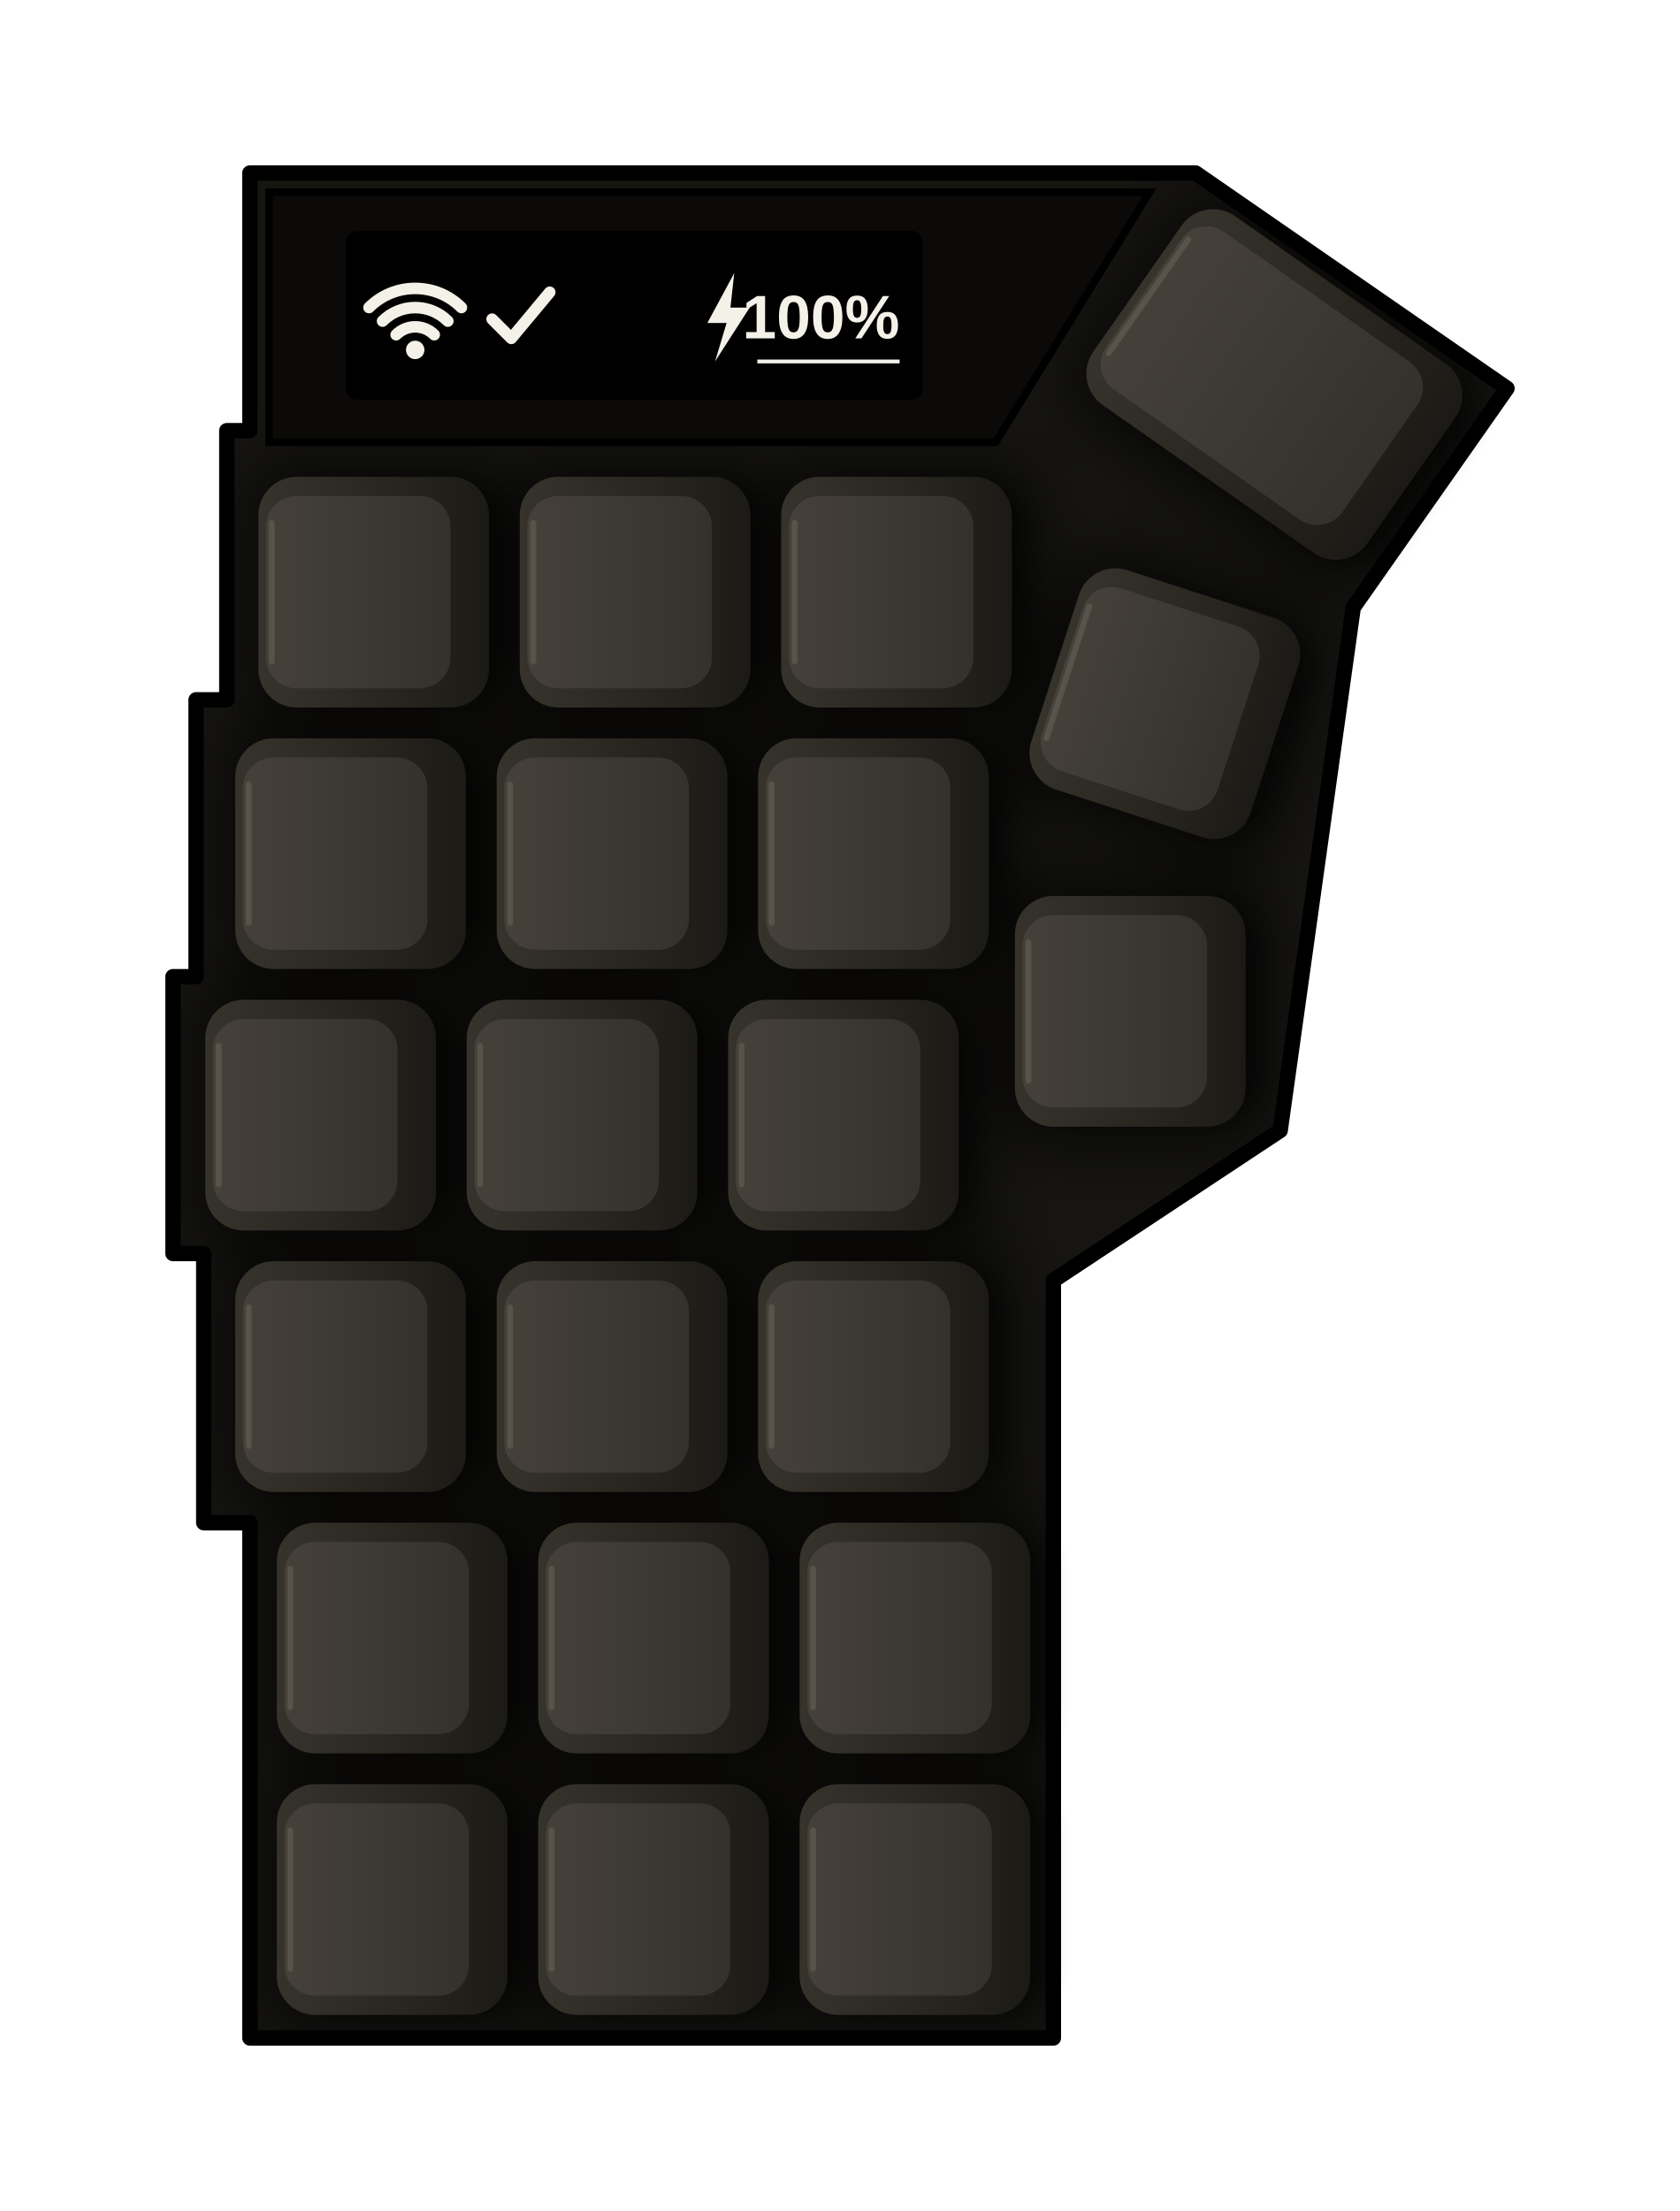
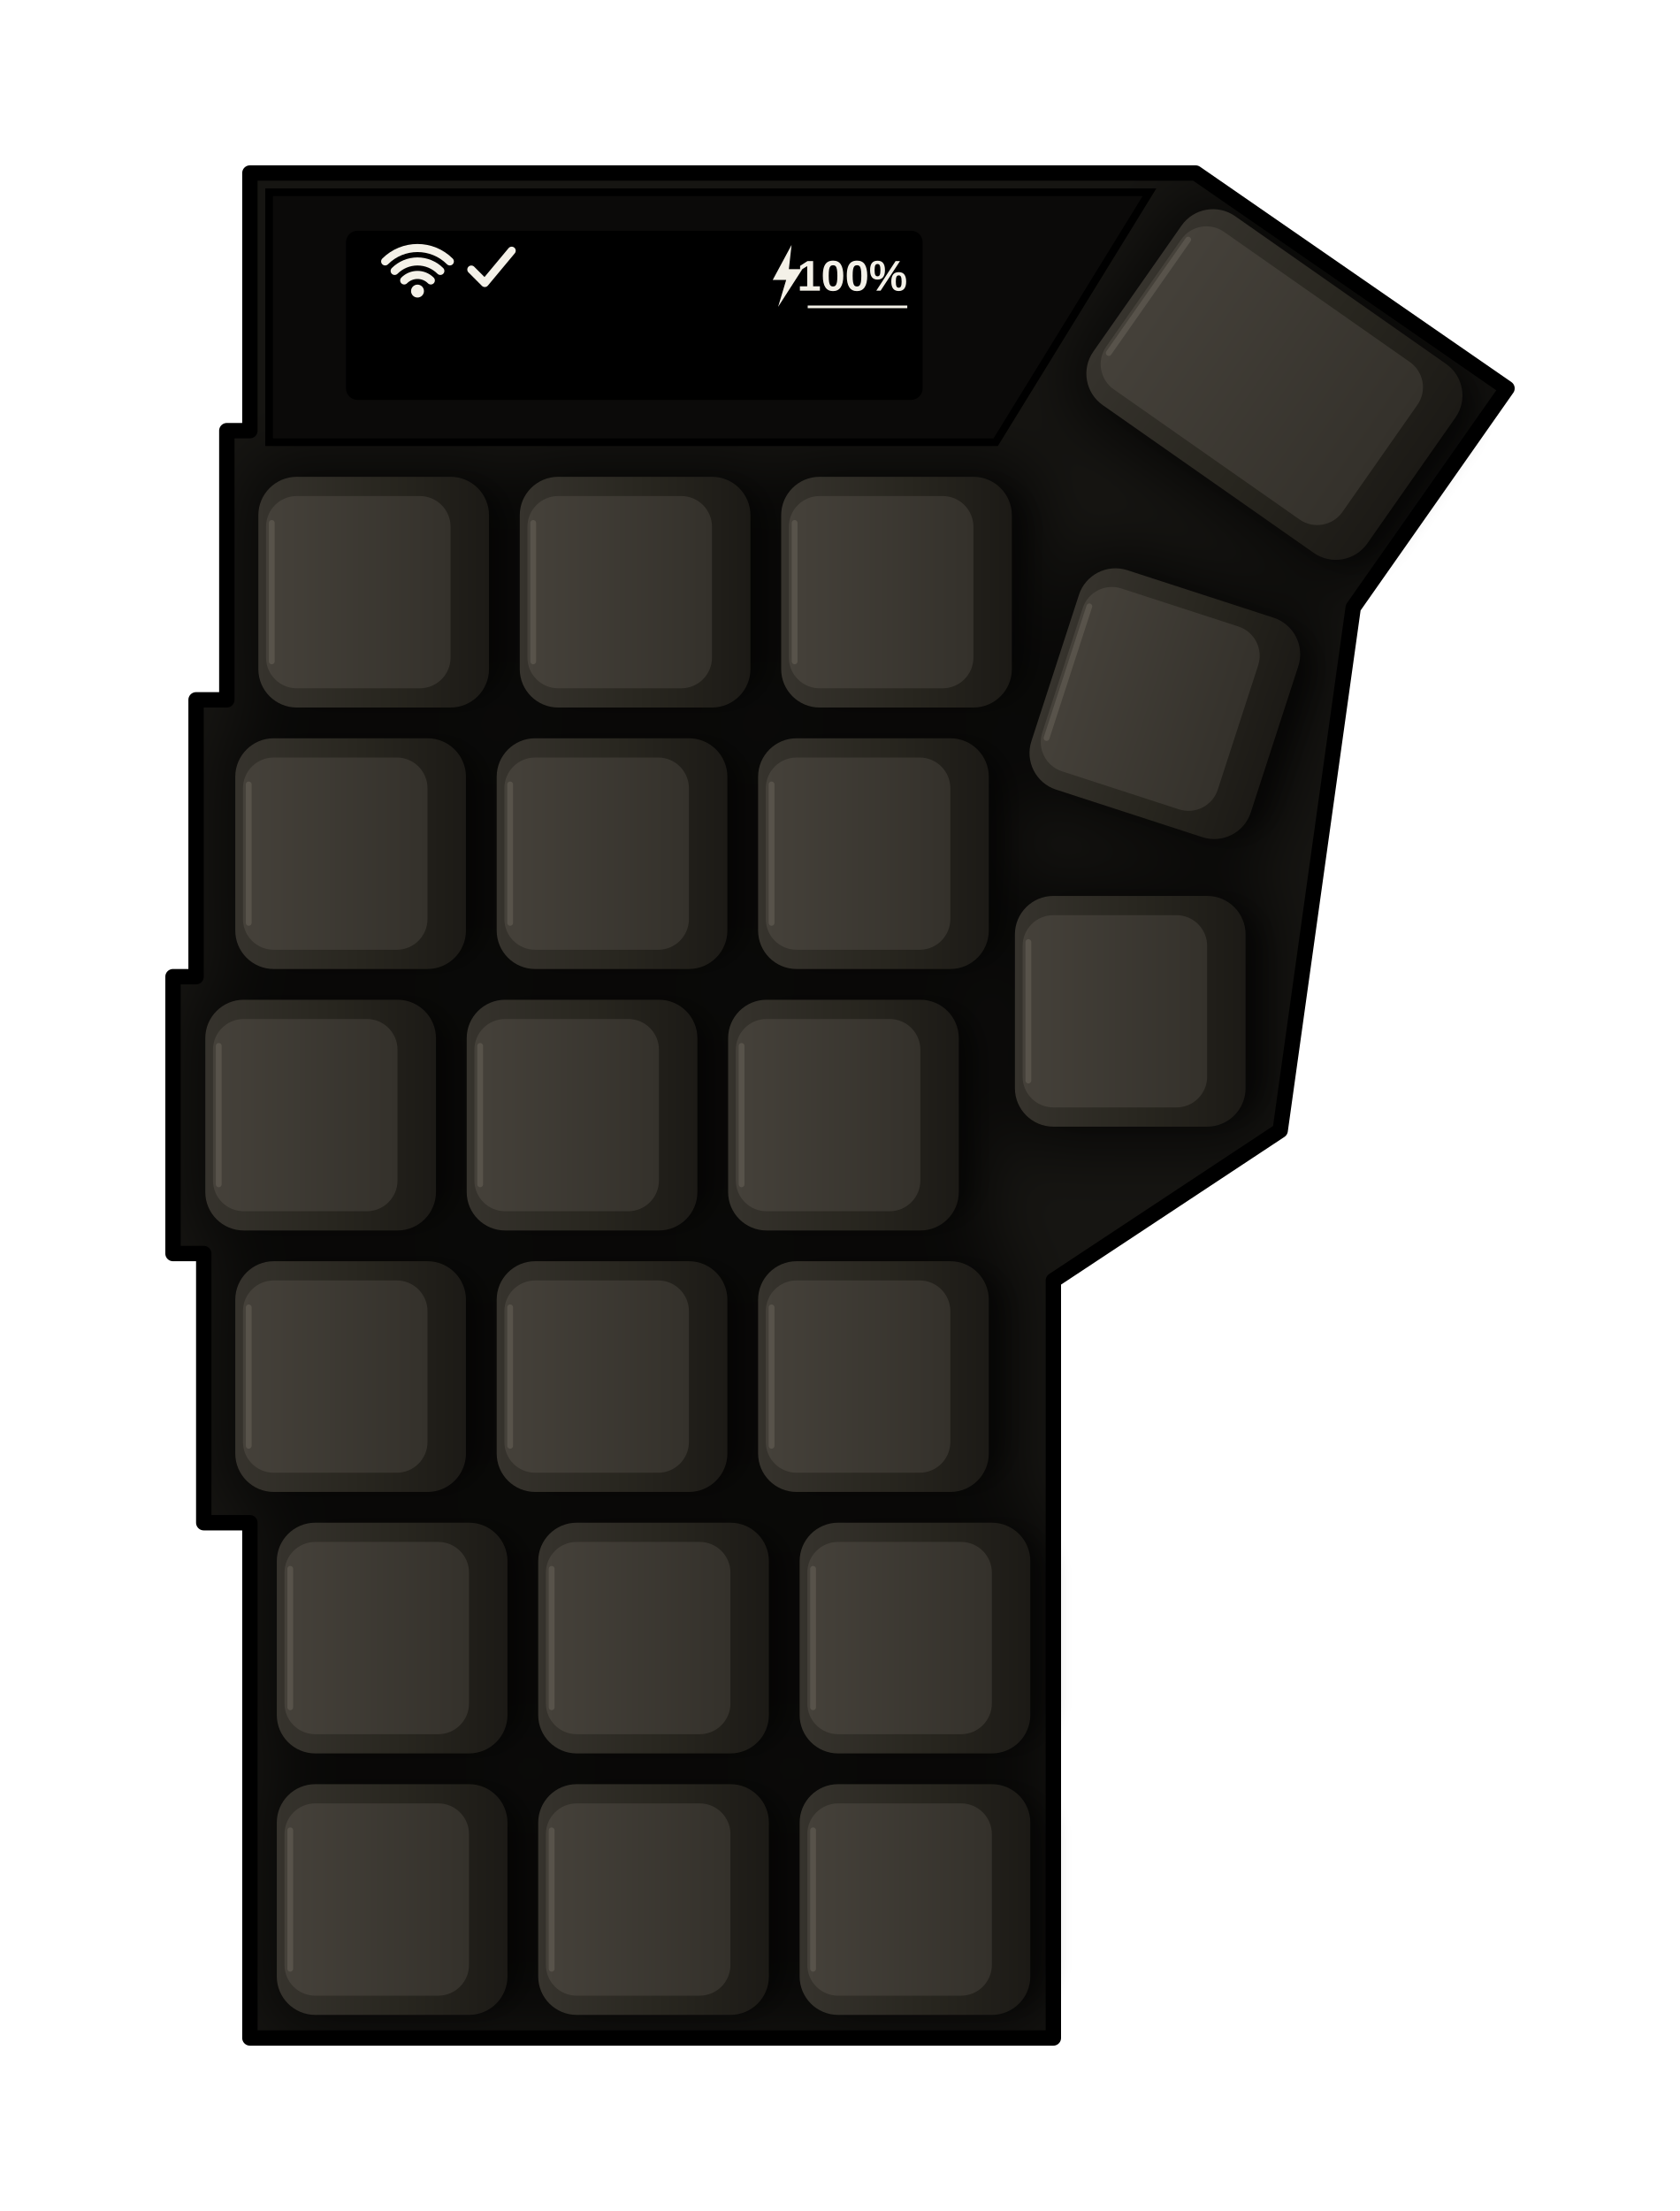
<svg xmlns="http://www.w3.org/2000/svg" viewBox="0 0 437 575" width="437" height="575">
  <defs>
    <linearGradient id="falda" x1="0" y1="0" x2="0" y2="1">
      <stop offset="0" stop-color="#36332d" />
      <stop offset="0.55" stop-color="#28261f" />
      <stop offset="1" stop-color="#1c1a16" />
    </linearGradient>
    <linearGradient id="cara" x1="0" y1="0" x2="0" y2="1">
      <stop offset="0" stop-color="#45413a" />
      <stop offset="1" stop-color="#34312b" />
    </linearGradient>
    <filter id="luz" x="-20%" y="-20%" width="140%" height="140%">
      <feGaussianBlur stdDeviation="8" />
    </filter>
    <filter id="sombra" x="-10%" y="-10%" width="120%" height="120%">
      <feGaussianBlur stdDeviation="3" />
    </filter>
    <clipPath id="dentro-placa">
      <polygon points="198,93 270,93 270,99 342,99 342,107 412,107 412,113 479,113 479,359 423,440 366,400 230,381 191,322 -6,322 -6,113 128,113 128,101 198,101" />
    </clipPath>
    <filter id="brillo" x="-60%" y="-60%" width="220%" height="220%">
      <feGaussianBlur stdDeviation="10" />
    </filter>
  </defs>
  <g transform="translate(-48 524) rotate(-90)">
    <polygon points="198,93 270,93 270,99 342,99 342,107 412,107 412,113 479,113 479,359 423,440 366,400 230,381 191,322 -6,322 -6,113 128,113 128,101 198,101" fill="#161512" />
    <g clip-path="url(#dentro-placa)">
      <g opacity="0.6" filter="url(#luz)">
        <rect x="334" y="111.2" width="72" height="72" rx="14">
          <animate attributeName="fill" values="#e61919;#e6e619;#19e619;#19e6e6;#1919e6;#e619e6;#e61919" dur="6s" begin="-4.65s" repeatCount="indefinite" />
        </rect>
        <rect x="266" y="105.2" width="72" height="72" rx="14">
          <animate attributeName="fill" values="#e61919;#e6e619;#19e619;#19e6e6;#1919e6;#e619e6;#e61919" dur="6s" begin="-3.81s" repeatCount="indefinite" />
        </rect>
        <rect x="198" y="97.4" width="72" height="72" rx="14">
          <animate attributeName="fill" values="#e61919;#e6e619;#19e619;#19e6e6;#1919e6;#e619e6;#e61919" dur="6s" begin="-2.97s" repeatCount="indefinite" />
        </rect>
        <rect x="130" y="105.2" width="72" height="72" rx="14">
          <animate attributeName="fill" values="#e61919;#e6e619;#19e619;#19e6e6;#1919e6;#e619e6;#e61919" dur="6s" begin="-2.13s" repeatCount="indefinite" />
        </rect>
        <rect x="62" y="116" width="72" height="72" rx="14">
          <animate attributeName="fill" values="#e61919;#e6e619;#19e619;#19e6e6;#1919e6;#e619e6;#e61919" dur="6s" begin="-1.29s" repeatCount="indefinite" />
        </rect>
        <rect x="-6" y="116" width="72" height="72" rx="14">
          <animate attributeName="fill" values="#e61919;#e6e619;#19e619;#19e6e6;#1919e6;#e619e6;#e61919" dur="6s" begin="-0.45s" repeatCount="indefinite" />
        </rect>
        <rect x="334" y="179.2" width="72" height="72" rx="14">
          <animate attributeName="fill" values="#e61919;#e6e619;#19e619;#19e6e6;#1919e6;#e619e6;#e61919" dur="6s" begin="-4.65s" repeatCount="indefinite" />
        </rect>
        <rect x="266" y="173.2" width="72" height="72" rx="14">
          <animate attributeName="fill" values="#e61919;#e6e619;#19e619;#19e6e6;#1919e6;#e619e6;#e61919" dur="6s" begin="-3.81s" repeatCount="indefinite" />
        </rect>
        <rect x="198" y="165.4" width="72" height="72" rx="14">
          <animate attributeName="fill" values="#e61919;#e6e619;#19e619;#19e6e6;#1919e6;#e619e6;#e61919" dur="6s" begin="-2.97s" repeatCount="indefinite" />
        </rect>
        <rect x="130" y="173.2" width="72" height="72" rx="14">
          <animate attributeName="fill" values="#e61919;#e6e619;#19e619;#19e6e6;#1919e6;#e619e6;#e61919" dur="6s" begin="-2.13s" repeatCount="indefinite" />
        </rect>
        <rect x="62" y="184" width="72" height="72" rx="14">
          <animate attributeName="fill" values="#e61919;#e6e619;#19e619;#19e6e6;#1919e6;#e619e6;#e61919" dur="6s" begin="-1.29s" repeatCount="indefinite" />
        </rect>
        <rect x="-6" y="184" width="72" height="72" rx="14">
          <animate attributeName="fill" values="#e61919;#e6e619;#19e619;#19e6e6;#1919e6;#e619e6;#e61919" dur="6s" begin="-0.45s" repeatCount="indefinite" />
        </rect>
        <rect x="334" y="247.2" width="72" height="72" rx="14">
          <animate attributeName="fill" values="#e61919;#e6e619;#19e619;#19e6e6;#1919e6;#e619e6;#e61919" dur="6s" begin="-4.65s" repeatCount="indefinite" />
        </rect>
        <rect x="266" y="241.2" width="72" height="72" rx="14">
          <animate attributeName="fill" values="#e61919;#e6e619;#19e619;#19e6e6;#1919e6;#e619e6;#e61919" dur="6s" begin="-3.81s" repeatCount="indefinite" />
        </rect>
        <rect x="198" y="233.4" width="72" height="72" rx="14">
          <animate attributeName="fill" values="#e61919;#e6e619;#19e619;#19e6e6;#1919e6;#e619e6;#e61919" dur="6s" begin="-2.97s" repeatCount="indefinite" />
        </rect>
        <rect x="130" y="241.2" width="72" height="72" rx="14">
          <animate attributeName="fill" values="#e61919;#e6e619;#19e619;#19e6e6;#1919e6;#e619e6;#e61919" dur="6s" begin="-2.13s" repeatCount="indefinite" />
        </rect>
        <rect x="62" y="252" width="72" height="72" rx="14">
          <animate attributeName="fill" values="#e61919;#e6e619;#19e619;#19e6e6;#1919e6;#e619e6;#e61919" dur="6s" begin="-1.29s" repeatCount="indefinite" />
        </rect>
        <rect x="-6" y="252" width="72" height="72" rx="14">
          <animate attributeName="fill" values="#e61919;#e6e619;#19e619;#19e6e6;#1919e6;#e619e6;#e61919" dur="6s" begin="-0.45s" repeatCount="indefinite" />
        </rect>
        <g transform="rotate(35.00 424 379.5)">
          <rect x="388" y="332" width="72" height="99" rx="14">
            <animate attributeName="fill" values="#e61919;#e6e619;#19e619;#19e6e6;#1919e6;#e619e6;#e61919" dur="6s" begin="-5.32s" repeatCount="indefinite" />
          </rect>
        </g>
        <g transform="rotate(18.00 341 351)">
          <rect x="305" y="317" width="72" height="72" rx="14">
            <animate attributeName="fill" values="#e61919;#e6e619;#19e619;#19e6e6;#1919e6;#e619e6;#e61919" dur="6s" begin="-4.29s" repeatCount="indefinite" />
          </rect>
        </g>
        <rect x="225" y="308" width="72" height="72" rx="14">
          <animate attributeName="fill" values="#e61919;#e6e619;#19e619;#19e6e6;#1919e6;#e619e6;#e61919" dur="6s" begin="-3.30s" repeatCount="indefinite" />
        </rect>
      </g>
    </g>
    <polygon points="198,93 270,93 270,99 342,99 342,107 412,107 412,113 479,113 479,359 423,440 366,400 230,381 191,322 -6,322 -6,113 128,113 128,101 198,101" fill="none" stroke="#000" stroke-width="4" stroke-linejoin="round" />
    <g fill="#000" opacity="0.45" filter="url(#sombra)">
      <rect x="342" y="121.2" width="56" height="58" rx="11" />
      <rect x="274" y="115.2" width="56" height="58" rx="11" />
      <rect x="206" y="107.4" width="56" height="58" rx="11" />
      <rect x="138" y="115.2" width="56" height="58" rx="11" />
      <rect x="70" y="126" width="56" height="58" rx="11" />
      <rect x="2" y="126" width="56" height="58" rx="11" />
      <rect x="342" y="189.2" width="56" height="58" rx="11" />
      <rect x="274" y="183.2" width="56" height="58" rx="11" />
      <rect x="206" y="175.4" width="56" height="58" rx="11" />
      <rect x="138" y="183.2" width="56" height="58" rx="11" />
      <rect x="70" y="194" width="56" height="58" rx="11" />
      <rect x="2" y="194" width="56" height="58" rx="11" />
      <rect x="342" y="257.2" width="56" height="58" rx="11" />
      <rect x="274" y="251.2" width="56" height="58" rx="11" />
      <rect x="206" y="243.4" width="56" height="58" rx="11" />
      <rect x="138" y="251.2" width="56" height="58" rx="11" />
      <rect x="70" y="262" width="56" height="58" rx="11" />
      <rect x="2" y="262" width="56" height="58" rx="11" />
      <g transform="rotate(35.00 424 379.5)">
        <rect x="396" y="342" width="56" height="85" rx="11" />
      </g>
      <g transform="rotate(18.00 341 351)">
        <rect x="313" y="327" width="56" height="58" rx="11" />
      </g>
      <rect x="233" y="318" width="56" height="58" rx="11" />
    </g>
    <rect x="340" y="115.2" width="60" height="60" rx="10" fill="url(#falda)" />
    <rect x="345" y="117.2" width="50" height="48" rx="8" fill="url(#cara)" />
    <path d="M352 118.7 H388" stroke="#6b665b" stroke-width="1.5" stroke-linecap="round" opacity="0.5" />
    <rect x="272" y="109.2" width="60" height="60" rx="10" fill="url(#falda)" />
    <rect x="277" y="111.2" width="50" height="48" rx="8" fill="url(#cara)" />
    <path d="M284 112.7 H320" stroke="#6b665b" stroke-width="1.5" stroke-linecap="round" opacity="0.5" />
    <rect x="204" y="101.4" width="60" height="60" rx="10" fill="url(#falda)" />
    <rect x="209" y="103.4" width="50" height="48" rx="8" fill="url(#cara)" />
    <path d="M216 104.9 H252" stroke="#6b665b" stroke-width="1.5" stroke-linecap="round" opacity="0.5" />
    <rect x="136" y="109.2" width="60" height="60" rx="10" fill="url(#falda)" />
    <rect x="141" y="111.2" width="50" height="48" rx="8" fill="url(#cara)" />
    <path d="M148 112.7 H184" stroke="#6b665b" stroke-width="1.5" stroke-linecap="round" opacity="0.5" />
    <rect x="68" y="120" width="60" height="60" rx="10" fill="url(#falda)" />
    <rect x="73" y="122" width="50" height="48" rx="8" fill="url(#cara)" />
    <path d="M80 123.5 H116" stroke="#6b665b" stroke-width="1.5" stroke-linecap="round" opacity="0.5" />
    <rect x="0" y="120" width="60" height="60" rx="10" fill="url(#falda)" />
    <rect x="5" y="122" width="50" height="48" rx="8" fill="url(#cara)" />
    <path d="M12 123.5 H48" stroke="#6b665b" stroke-width="1.5" stroke-linecap="round" opacity="0.5" />
    <rect x="340" y="183.2" width="60" height="60" rx="10" fill="url(#falda)" />
    <rect x="345" y="185.2" width="50" height="48" rx="8" fill="url(#cara)" />
    <path d="M352 186.7 H388" stroke="#6b665b" stroke-width="1.5" stroke-linecap="round" opacity="0.5" />
    <rect x="272" y="177.2" width="60" height="60" rx="10" fill="url(#falda)" />
    <rect x="277" y="179.2" width="50" height="48" rx="8" fill="url(#cara)" />
    <path d="M284 180.7 H320" stroke="#6b665b" stroke-width="1.5" stroke-linecap="round" opacity="0.5" />
    <rect x="204" y="169.4" width="60" height="60" rx="10" fill="url(#falda)" />
    <rect x="209" y="171.4" width="50" height="48" rx="8" fill="url(#cara)" />
    <path d="M216 172.9 H252" stroke="#6b665b" stroke-width="1.5" stroke-linecap="round" opacity="0.5" />
    <rect x="136" y="177.2" width="60" height="60" rx="10" fill="url(#falda)" />
    <rect x="141" y="179.2" width="50" height="48" rx="8" fill="url(#cara)" />
    <path d="M148 180.7 H184" stroke="#6b665b" stroke-width="1.5" stroke-linecap="round" opacity="0.5" />
    <rect x="68" y="188" width="60" height="60" rx="10" fill="url(#falda)" />
    <rect x="73" y="190" width="50" height="48" rx="8" fill="url(#cara)" />
    <path d="M80 191.5 H116" stroke="#6b665b" stroke-width="1.5" stroke-linecap="round" opacity="0.5" />
    <rect x="0" y="188" width="60" height="60" rx="10" fill="url(#falda)" />
    <rect x="5" y="190" width="50" height="48" rx="8" fill="url(#cara)" />
    <path d="M12 191.5 H48" stroke="#6b665b" stroke-width="1.5" stroke-linecap="round" opacity="0.5" />
    <rect x="340" y="251.2" width="60" height="60" rx="10" fill="url(#falda)" />
    <rect x="345" y="253.2" width="50" height="48" rx="8" fill="url(#cara)" />
    <path d="M352 254.7 H388" stroke="#6b665b" stroke-width="1.5" stroke-linecap="round" opacity="0.5" />
    <rect x="272" y="245.2" width="60" height="60" rx="10" fill="url(#falda)" />
    <rect x="277" y="247.2" width="50" height="48" rx="8" fill="url(#cara)" />
    <path d="M284 248.7 H320" stroke="#6b665b" stroke-width="1.5" stroke-linecap="round" opacity="0.5" />
    <rect x="204" y="237.4" width="60" height="60" rx="10" fill="url(#falda)" />
    <rect x="209" y="239.4" width="50" height="48" rx="8" fill="url(#cara)" />
    <path d="M216 240.9 H252" stroke="#6b665b" stroke-width="1.5" stroke-linecap="round" opacity="0.5" />
    <rect x="136" y="245.2" width="60" height="60" rx="10" fill="url(#falda)" />
    <rect x="141" y="247.2" width="50" height="48" rx="8" fill="url(#cara)" />
    <path d="M148 248.7 H184" stroke="#6b665b" stroke-width="1.5" stroke-linecap="round" opacity="0.5" />
    <rect x="68" y="256" width="60" height="60" rx="10" fill="url(#falda)" />
    <rect x="73" y="258" width="50" height="48" rx="8" fill="url(#cara)" />
    <path d="M80 259.5 H116" stroke="#6b665b" stroke-width="1.5" stroke-linecap="round" opacity="0.5" />
    <rect x="0" y="256" width="60" height="60" rx="10" fill="url(#falda)" />
    <rect x="5" y="258" width="50" height="48" rx="8" fill="url(#cara)" />
    <path d="M12 259.5 H48" stroke="#6b665b" stroke-width="1.5" stroke-linecap="round" opacity="0.5" />
    <g transform="rotate(35.00 424 379.5)">
      <rect x="394" y="336" width="60" height="87" rx="10" fill="url(#falda)" />
      <rect x="399" y="338" width="50" height="75" rx="8" fill="url(#cara)" />
      <path d="M406 339.5 H442" stroke="#6b665b" stroke-width="1.5" stroke-linecap="round" opacity="0.5" />
    </g>
    <g transform="rotate(18.00 341 351)">
      <rect x="311" y="321" width="60" height="60" rx="10" fill="url(#falda)" />
      <rect x="316" y="323" width="50" height="48" rx="8" fill="url(#cara)" />
      <path d="M323 324.5 H359" stroke="#6b665b" stroke-width="1.5" stroke-linecap="round" opacity="0.5" />
    </g>
    <rect x="231" y="312" width="60" height="60" rx="10" fill="url(#falda)" />
    <rect x="236" y="314" width="50" height="48" rx="8" fill="url(#cara)" />
    <path d="M243 315.5 H279" stroke="#6b665b" stroke-width="1.5" stroke-linecap="round" opacity="0.5" />
    <polygon points="409,118 474,118 474,347 409,307" fill="#0b0a09" stroke="#000" stroke-width="2" />
    <g transform="matrix(0 1 -1 0 464 138)">
      <rect x="0" y="0" width="150" height="44" rx="3" fill="#000" />
-       <circle cx="18" cy="31" r="2.4" fill="#f4f1e8" />
-       <path d="M13.05 27.05 A7 7 0 0 1 22.95 27.05" fill="none" stroke="#f4f1e8" stroke-width="3" stroke-linecap="round" />
-       <path d="M9.51 23.51 A12 12 0 0 1 26.49 23.51" fill="none" stroke="#f4f1e8" stroke-width="3" stroke-linecap="round" />
-       <path d="M5.98 19.98 A17 17 0 0 1 30.02 19.98" fill="none" stroke="#f4f1e8" stroke-width="3" stroke-linecap="round" />
-       <path d="M38 23 L43 28 L53 16" fill="none" stroke="#f4f1e8" stroke-width="3" stroke-linecap="round" stroke-linejoin="round" />
-       <path d="M101 11 L94 24 H99 L96 34 L105 20 H100 Z" fill="#f4f1e8" />
-       <text x="144" y="28" text-anchor="end" font-family="Montserrat, Arial, Helvetica, sans-serif" font-weight="bold" font-size="16" fill="#f4f1e8">100%</text>
-       <line x1="107" y1="34" x2="144" y2="34" stroke="#f4f1e8" stroke-width="1" />
+       <g transform="translate(6 -6) scale(0.7)">
+         <circle cx="18" cy="31" r="2.4" fill="#f4f1e8" />
+         <path d="M13.05 27.05 A7 7 0 0 1 22.95 27.05" fill="none" stroke="#f4f1e8" stroke-width="3" stroke-linecap="round" />
+         <path d="M9.51 23.51 A12 12 0 0 1 26.49 23.51" fill="none" stroke="#f4f1e8" stroke-width="3" stroke-linecap="round" />
+         <path d="M5.98 19.98 A17 17 0 0 1 30.02 19.98" fill="none" stroke="#f4f1e8" stroke-width="3" stroke-linecap="round" />
+         <path d="M38 23 L43 28 L53 16" fill="none" stroke="#f4f1e8" stroke-width="3" stroke-linecap="round" stroke-linejoin="round" />
+       </g>
+       <g transform="translate(45.2 -4) scale(0.7)">
+         <path d="M101 11 L94 24 H99 L96 34 L105 20 H100 Z" fill="#f4f1e8" />
+         <text x="144" y="28" text-anchor="end" font-family="Montserrat, Arial, Helvetica, sans-serif" font-weight="bold" font-size="16" fill="#f4f1e8">100%</text>
+         <line x1="107" y1="34" x2="144" y2="34" stroke="#f4f1e8" stroke-width="1" />
+       </g>
    </g>
  </g>
</svg>
